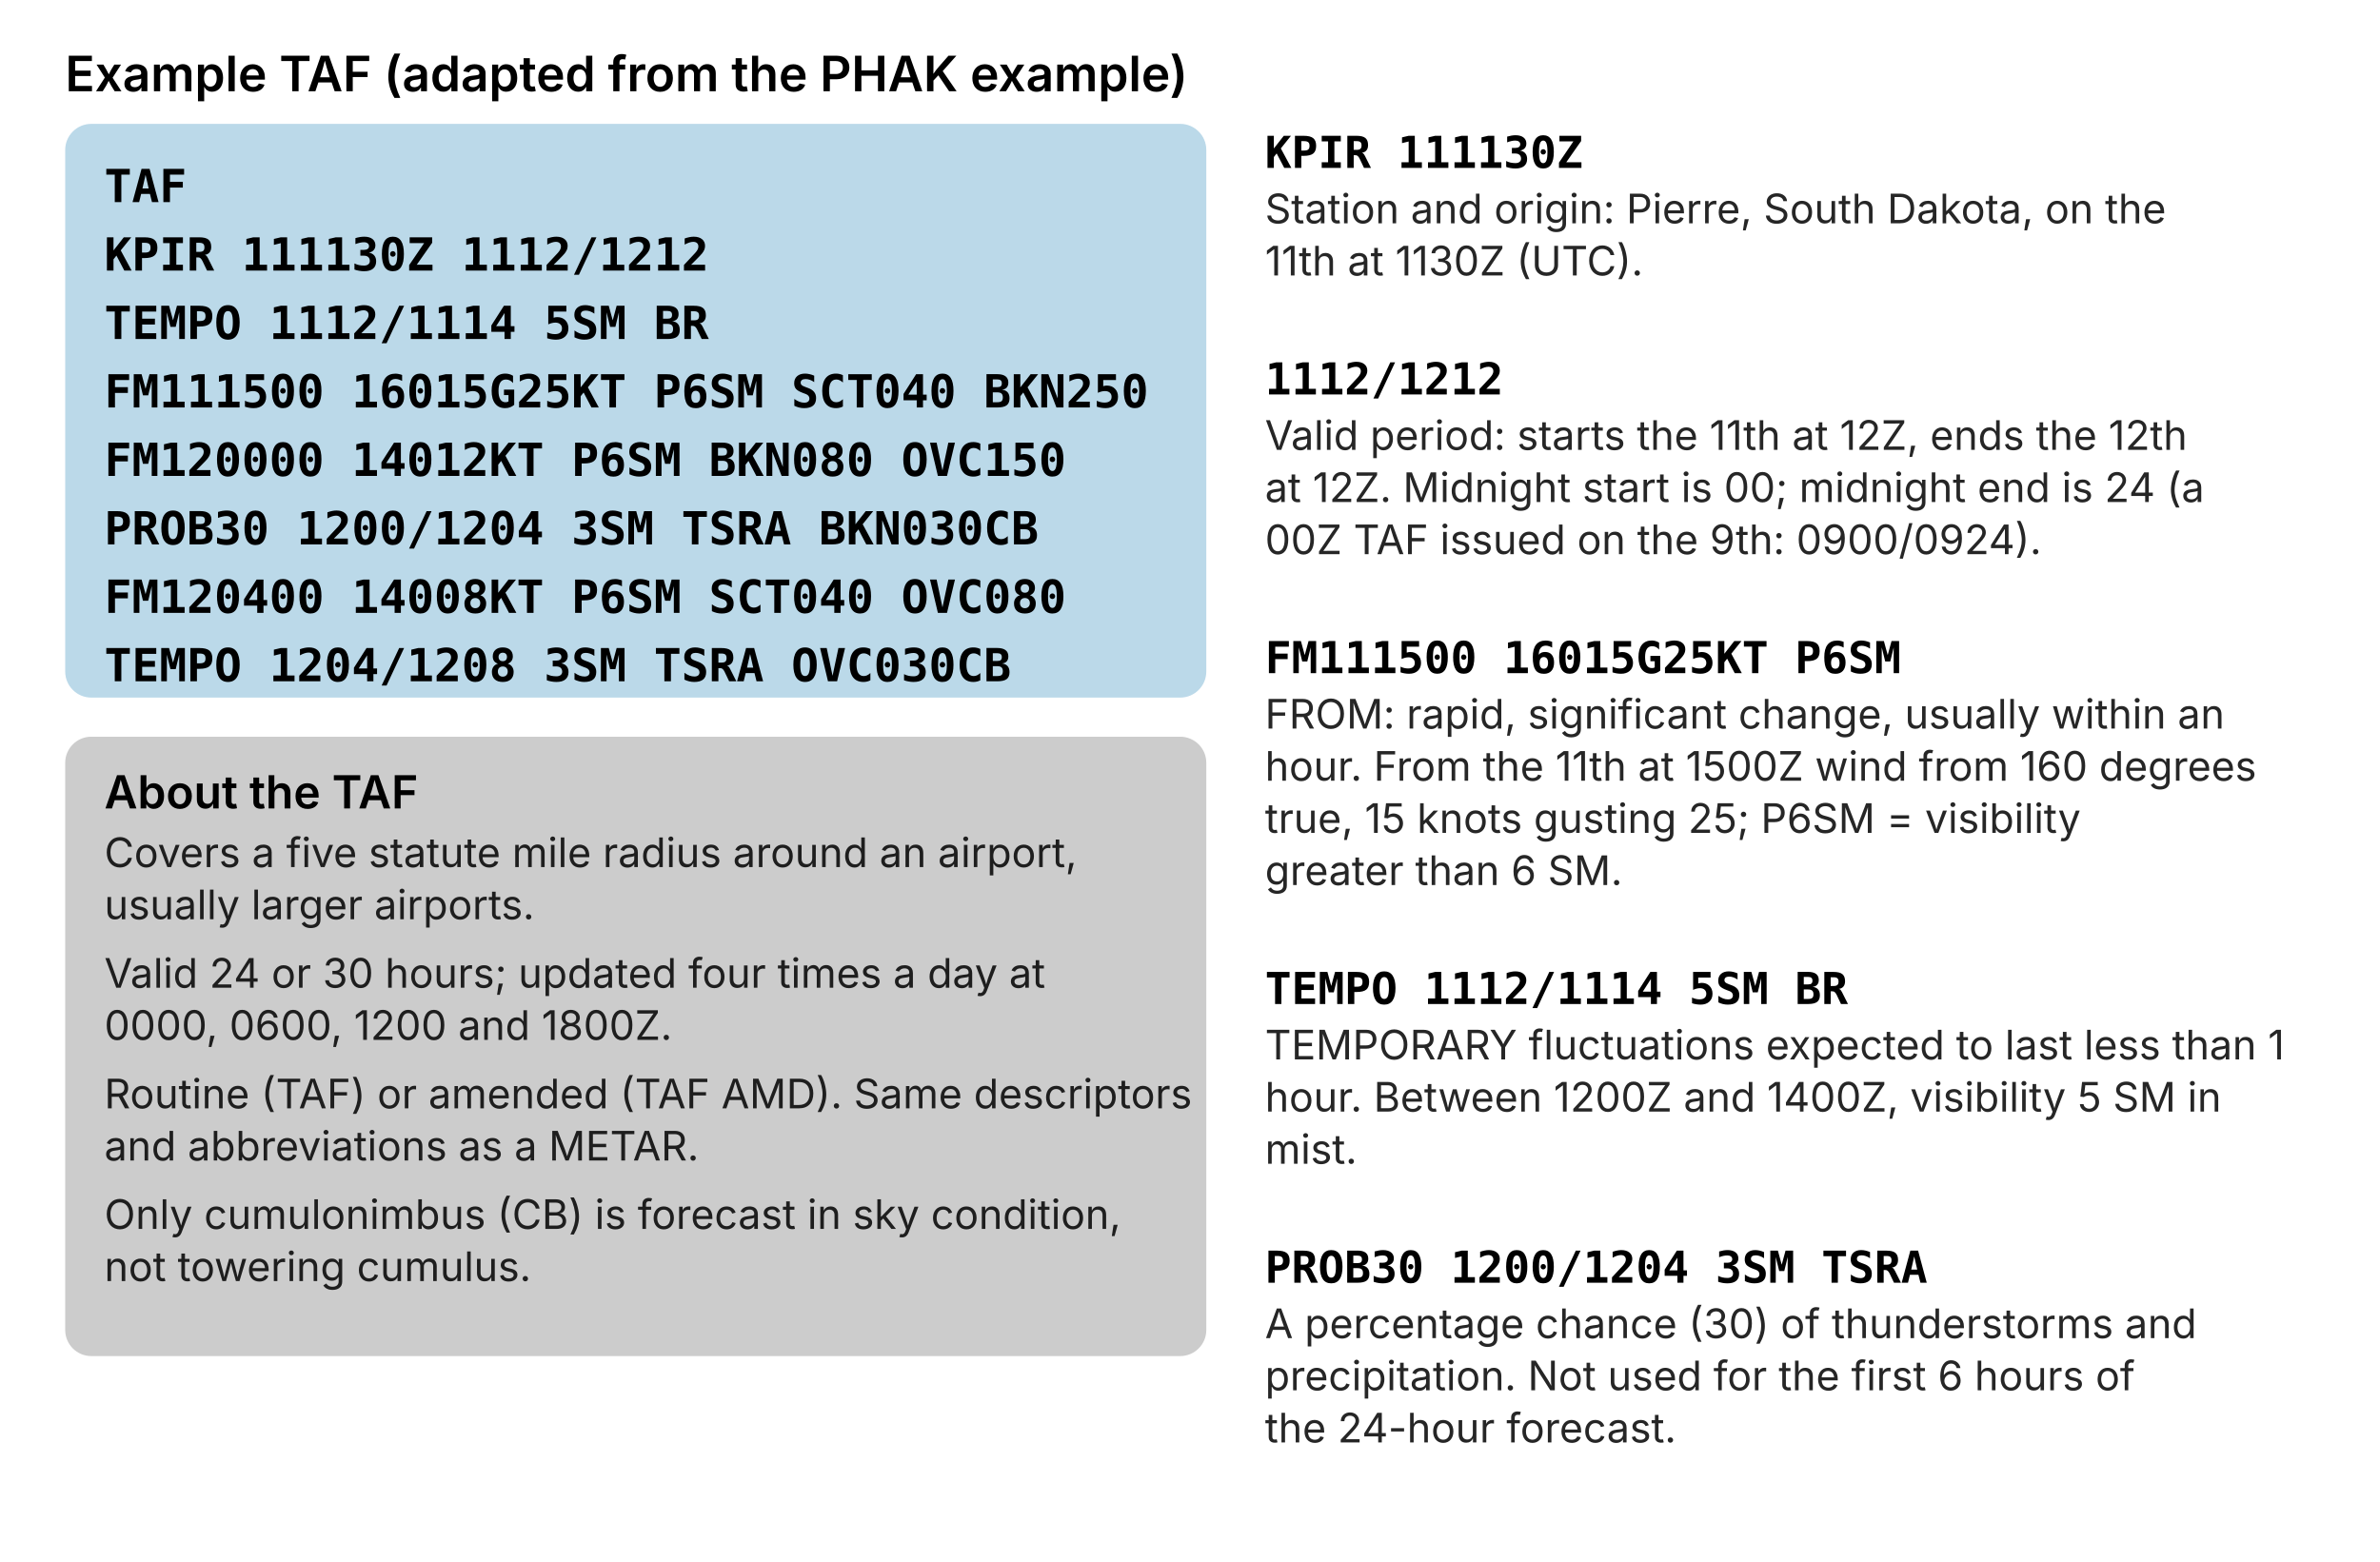
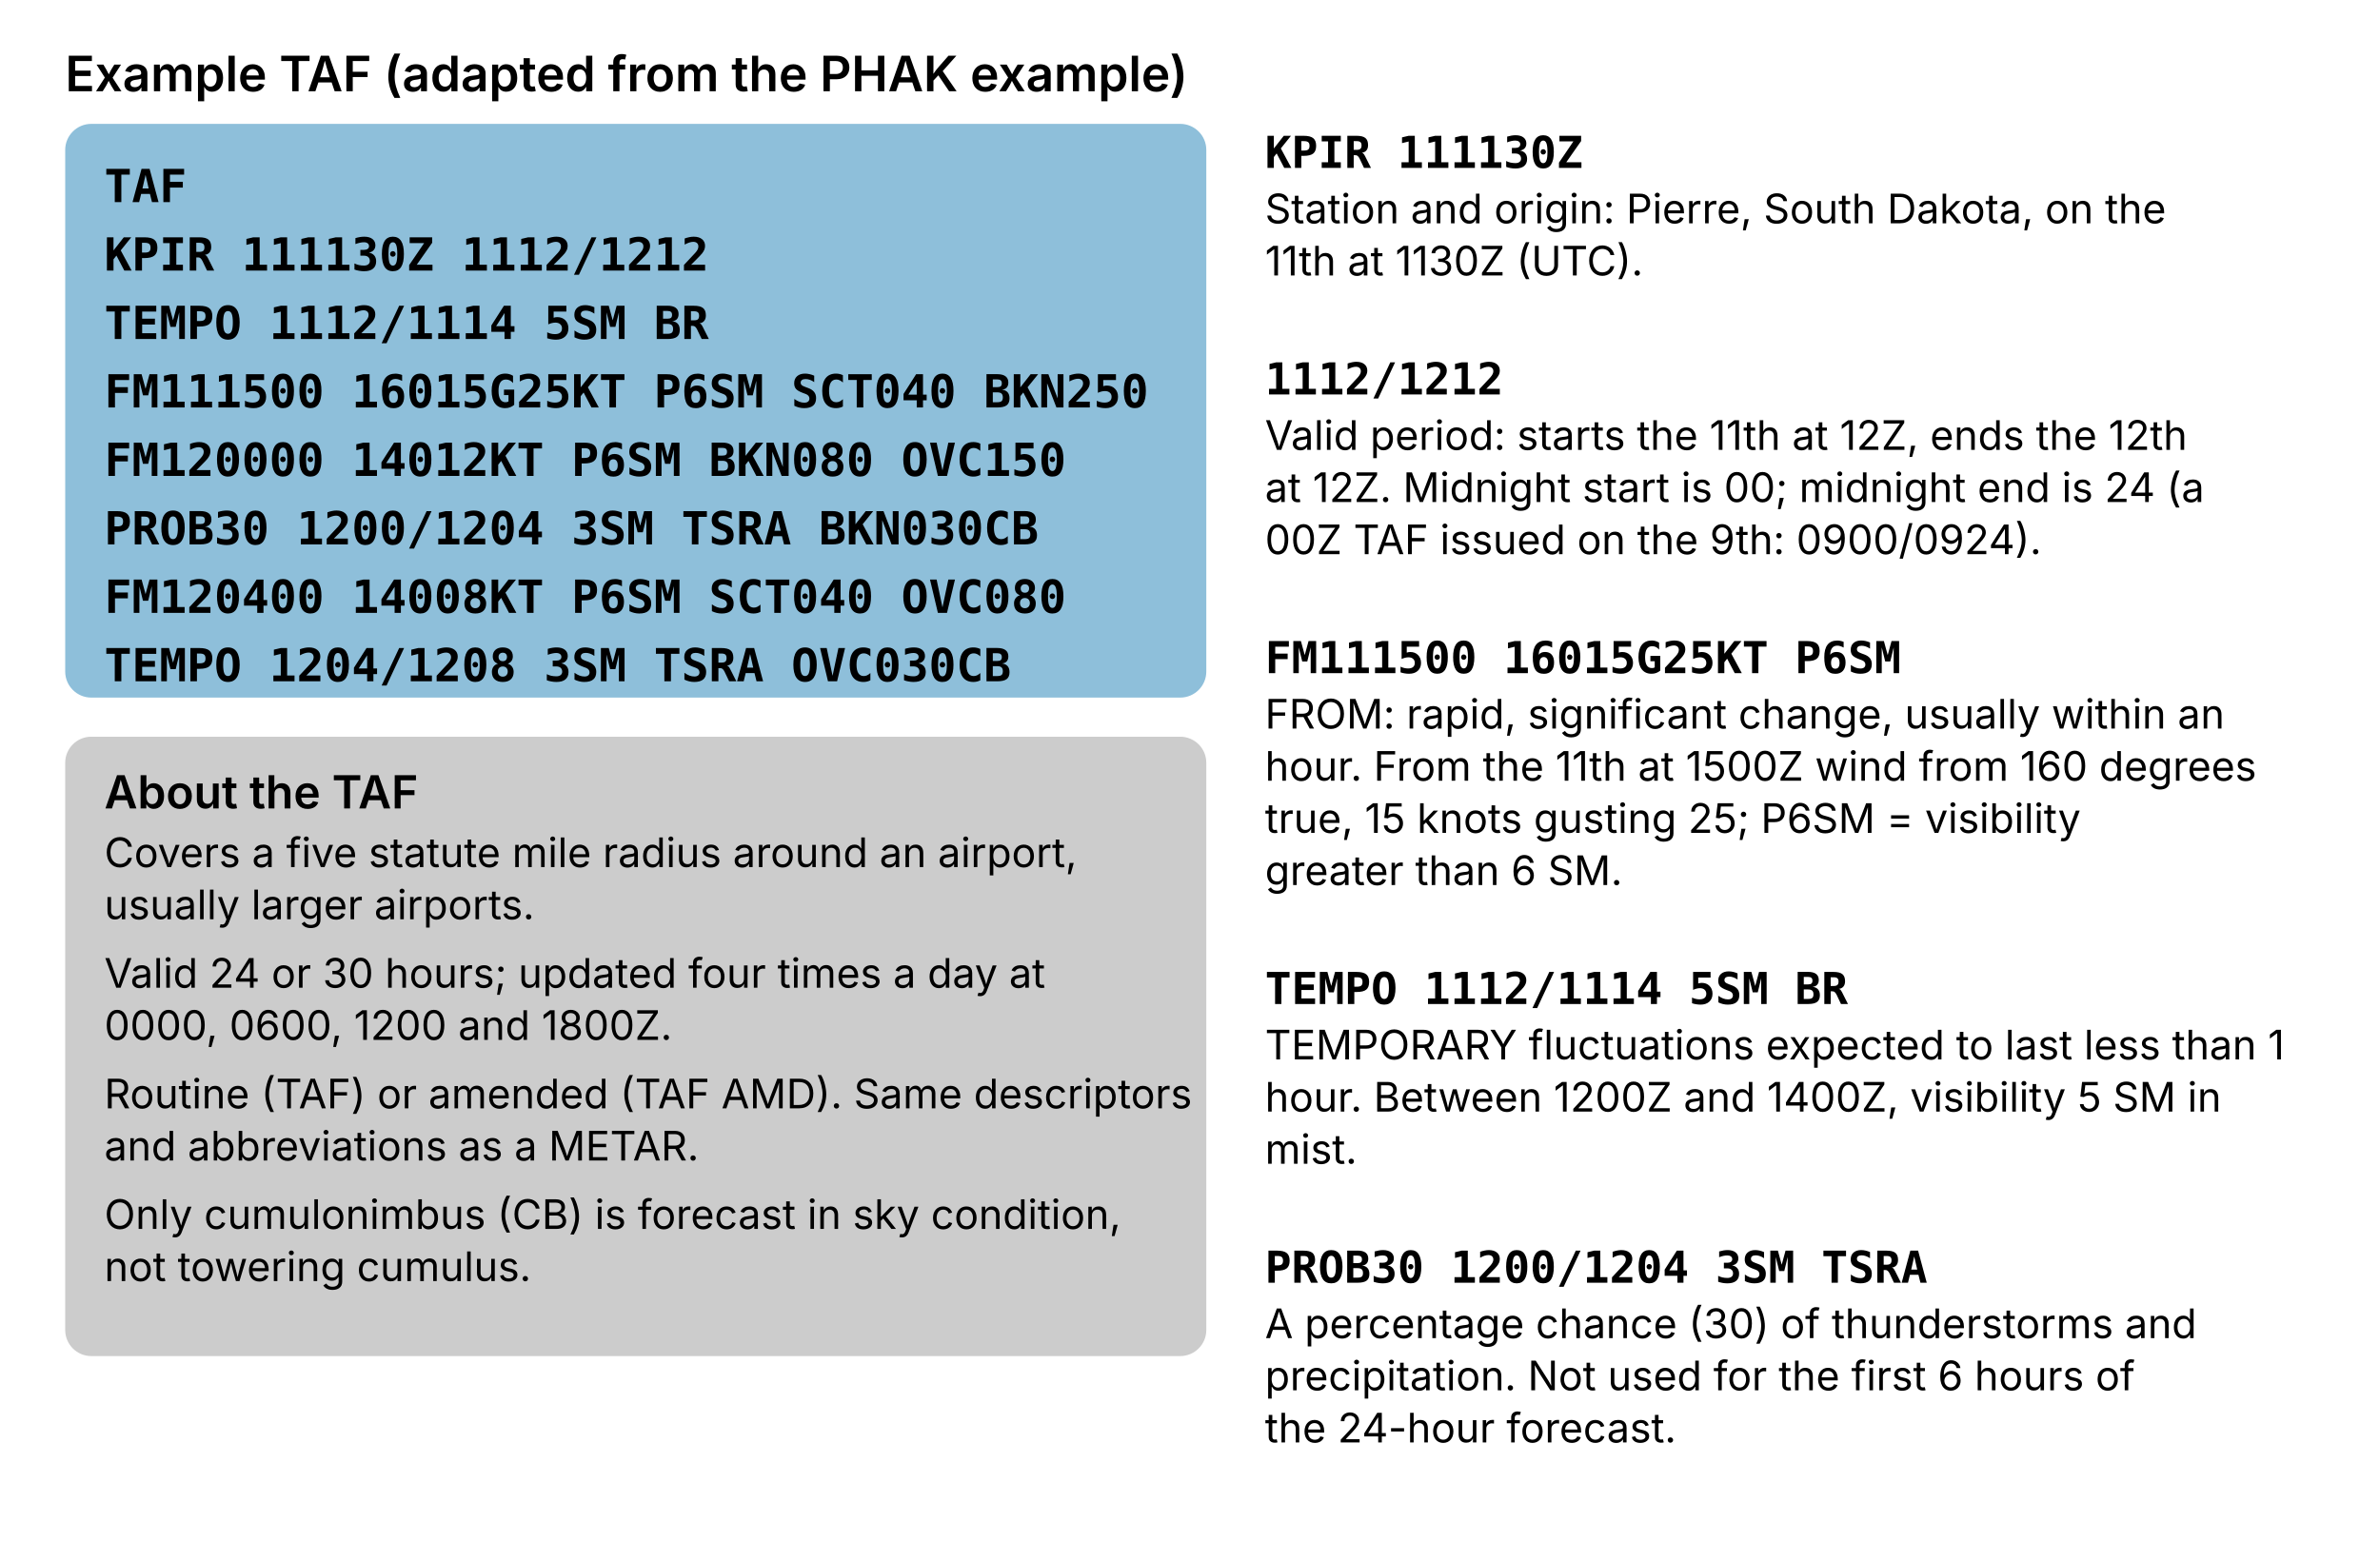
<svg xmlns="http://www.w3.org/2000/svg" viewBox="0 0 730 479" role="img" aria-labelledby="ti de">
-   <style>.t{fill:currentColor;font:600 22px system-ui,-apple-system,"Segoe UI",sans-serif}.s{fill:currentColor;font:400 19px system-ui,-apple-system,"Segoe UI",sans-serif;opacity:.85}.o{fill:none;stroke:currentColor;stroke-width:3;stroke-linejoin:round;stroke-linecap:round}.d{stroke-dasharray:10 8}.m{text-anchor:middle}.e{text-anchor:end}.sky{fill:var(--palette-sky,#8EBFDA);fill-opacity:.6}.lav{fill:var(--palette-lavender,#B9ADDF);fill-opacity:.6}.mint{fill:var(--palette-mint,#AAD4C4);fill-opacity:.6}.rose{fill:var(--palette-rose,#DFA7B8);fill-opacity:.6}.acc{stroke:var(--palette-berry,#A84C6B);fill:none;stroke-width:4;stroke-linecap:round}.ah{fill:var(--palette-berry,#A84C6B)}.cl{fill:currentColor;fill-opacity:.2}.dk{stroke:currentColor;fill:none;stroke-width:4;stroke-linecap:round}.dh{fill:currentColor}.q0{font-size:12.5px}.q1{font-size:14px;font-family:ui-monospace,Menlo,Consolas,monospace;font-weight:600}.q2{font-size:13.5px;font-family:ui-monospace,Menlo,Consolas,monospace;font-weight:600}</style>
+   <style>.t{fill:currentColor;font:600 22px system-ui,-apple-system,"Segoe UI",sans-serif}.s{fill:currentColor;font:400 19px system-ui,-apple-system,"Segoe UI",sans-serif;opacity:var(--diagram-text-opacity,.85)}.o{fill:none;stroke:currentColor;stroke-width:3;stroke-linejoin:round;stroke-linecap:round}.d{stroke-dasharray:10 8}.m{text-anchor:middle}.e{text-anchor:end}.sky{fill:var(--palette-sky,#8EBFDA);fill-opacity:var(--diagram-fill-opacity,.6)}.lav{fill:var(--palette-lavender,#B9ADDF);fill-opacity:var(--diagram-fill-opacity,.6)}.mint{fill:var(--palette-mint,#AAD4C4);fill-opacity:var(--diagram-fill-opacity,.6)}.rose{fill:var(--palette-rose,#DFA7B8);fill-opacity:var(--diagram-fill-opacity,.6)}.acc{stroke:var(--palette-berry,#A84C6B);fill:none;stroke-width:4;stroke-linecap:round}.ah{fill:var(--palette-berry,#A84C6B)}.cl{fill:currentColor;fill-opacity:.2}.dk{stroke:currentColor;fill:none;stroke-width:4;stroke-linecap:round}.dh{fill:currentColor}.q0{font-size:12.5px}.q1{font-size:14px;font-family:ui-monospace,Menlo,Consolas,monospace;font-weight:600}.q2{font-size:13.5px;font-family:ui-monospace,Menlo,Consolas,monospace;font-weight:600}</style>
  <text class="t" x="20" y="28" style="font-size:15px">Example TAF (adapted from the PHAK example)</text>
  <rect class="sky" x="20" y="38" width="350" height="176" rx="8" />
  <text class="t q1" x="32" y="62">TAF</text>
  <text class="t q1" x="32" y="83">KPIR 111130Z 1112/1212</text>
  <text class="t q1" x="32" y="104">TEMPO 1112/1114 5SM BR</text>
  <text class="t q1" x="32" y="125">FM111500 16015G25KT P6SM SCT040 BKN250</text>
  <text class="t q1" x="32" y="146">FM120000 14012KT P6SM BKN080 OVC150</text>
  <text class="t q1" x="32" y="167">PROB30 1200/1204 3SM TSRA BKN030CB</text>
  <text class="t q1" x="32" y="188">FM120400 14008KT P6SM SCT040 OVC080</text>
  <text class="t q1" x="32" y="209">TEMPO 1204/1208 3SM TSRA OVC030CB</text>
  <rect class="cl" x="20" y="226" width="350" height="190" rx="8" />
  <text class="t" x="32" y="248" style="font-size:14px">About the TAF</text>
  <text class="s q0" x="32" y="266">Covers a five statute mile radius around an airport,</text>
  <text class="s q0" x="32" y="282">usually larger airports.</text>
  <text class="s q0" x="32" y="303">Valid 24 or 30 hours; updated four times a day at</text>
  <text class="s q0" x="32" y="319">0000, 0600, 1200 and 1800Z.</text>
  <text class="s q0" x="32" y="340">Routine (TAF) or amended (TAF AMD). Same descriptors</text>
  <text class="s q0" x="32" y="356">and abbreviations as a METAR.</text>
  <text class="s q0" x="32" y="377">Only cumulonimbus (CB) is forecast in sky condition,</text>
  <text class="s q0" x="32" y="393">not towering cumulus.</text>
  <text class="t q2" x="388" y="51.5">KPIR 111130Z</text>
  <text class="s q0" x="388" y="68.5">Station and origin: Pierre, South Dakota, on the</text>
  <text class="s q0" x="388" y="84.5">11th at 1130Z (UTC).</text>
  <text class="t q2" x="388" y="121">1112/1212</text>
  <text class="s q0" x="388" y="138">Valid period: starts the 11th at 12Z, ends the 12th</text>
  <text class="s q0" x="388" y="154">at 12Z. Midnight start is 00; midnight end is 24 (a</text>
  <text class="s q0" x="388" y="170">00Z TAF issued on the 9th: 0900/0924).</text>
  <text class="t q2" x="388" y="206.5">FM111500 16015G25KT P6SM</text>
  <text class="s q0" x="388" y="223.5">FROM: rapid, significant change, usually within an</text>
  <text class="s q0" x="388" y="239.5">hour. From the 11th at 1500Z wind from 160 degrees</text>
  <text class="s q0" x="388" y="255.5">true, 15 knots gusting 25; P6SM = visibility</text>
  <text class="s q0" x="388" y="271.5">greater than 6 SM.</text>
  <text class="t q2" x="388" y="308">TEMPO 1112/1114 5SM BR</text>
  <text class="s q0" x="388" y="325">TEMPORARY fluctuations expected to last less than 1</text>
  <text class="s q0" x="388" y="341">hour. Between 1200Z and 1400Z, visibility 5 SM in</text>
  <text class="s q0" x="388" y="357">mist.</text>
  <text class="t q2" x="388" y="393.5">PROB30 1200/1204 3SM TSRA</text>
  <text class="s q0" x="388" y="410.5">A percentage chance (30) of thunderstorms and</text>
  <text class="s q0" x="388" y="426.5">precipitation. Not used for the first 6 hours of</text>
  <text class="s q0" x="388" y="442.5">the 24-hour forecast.</text>
</svg>
